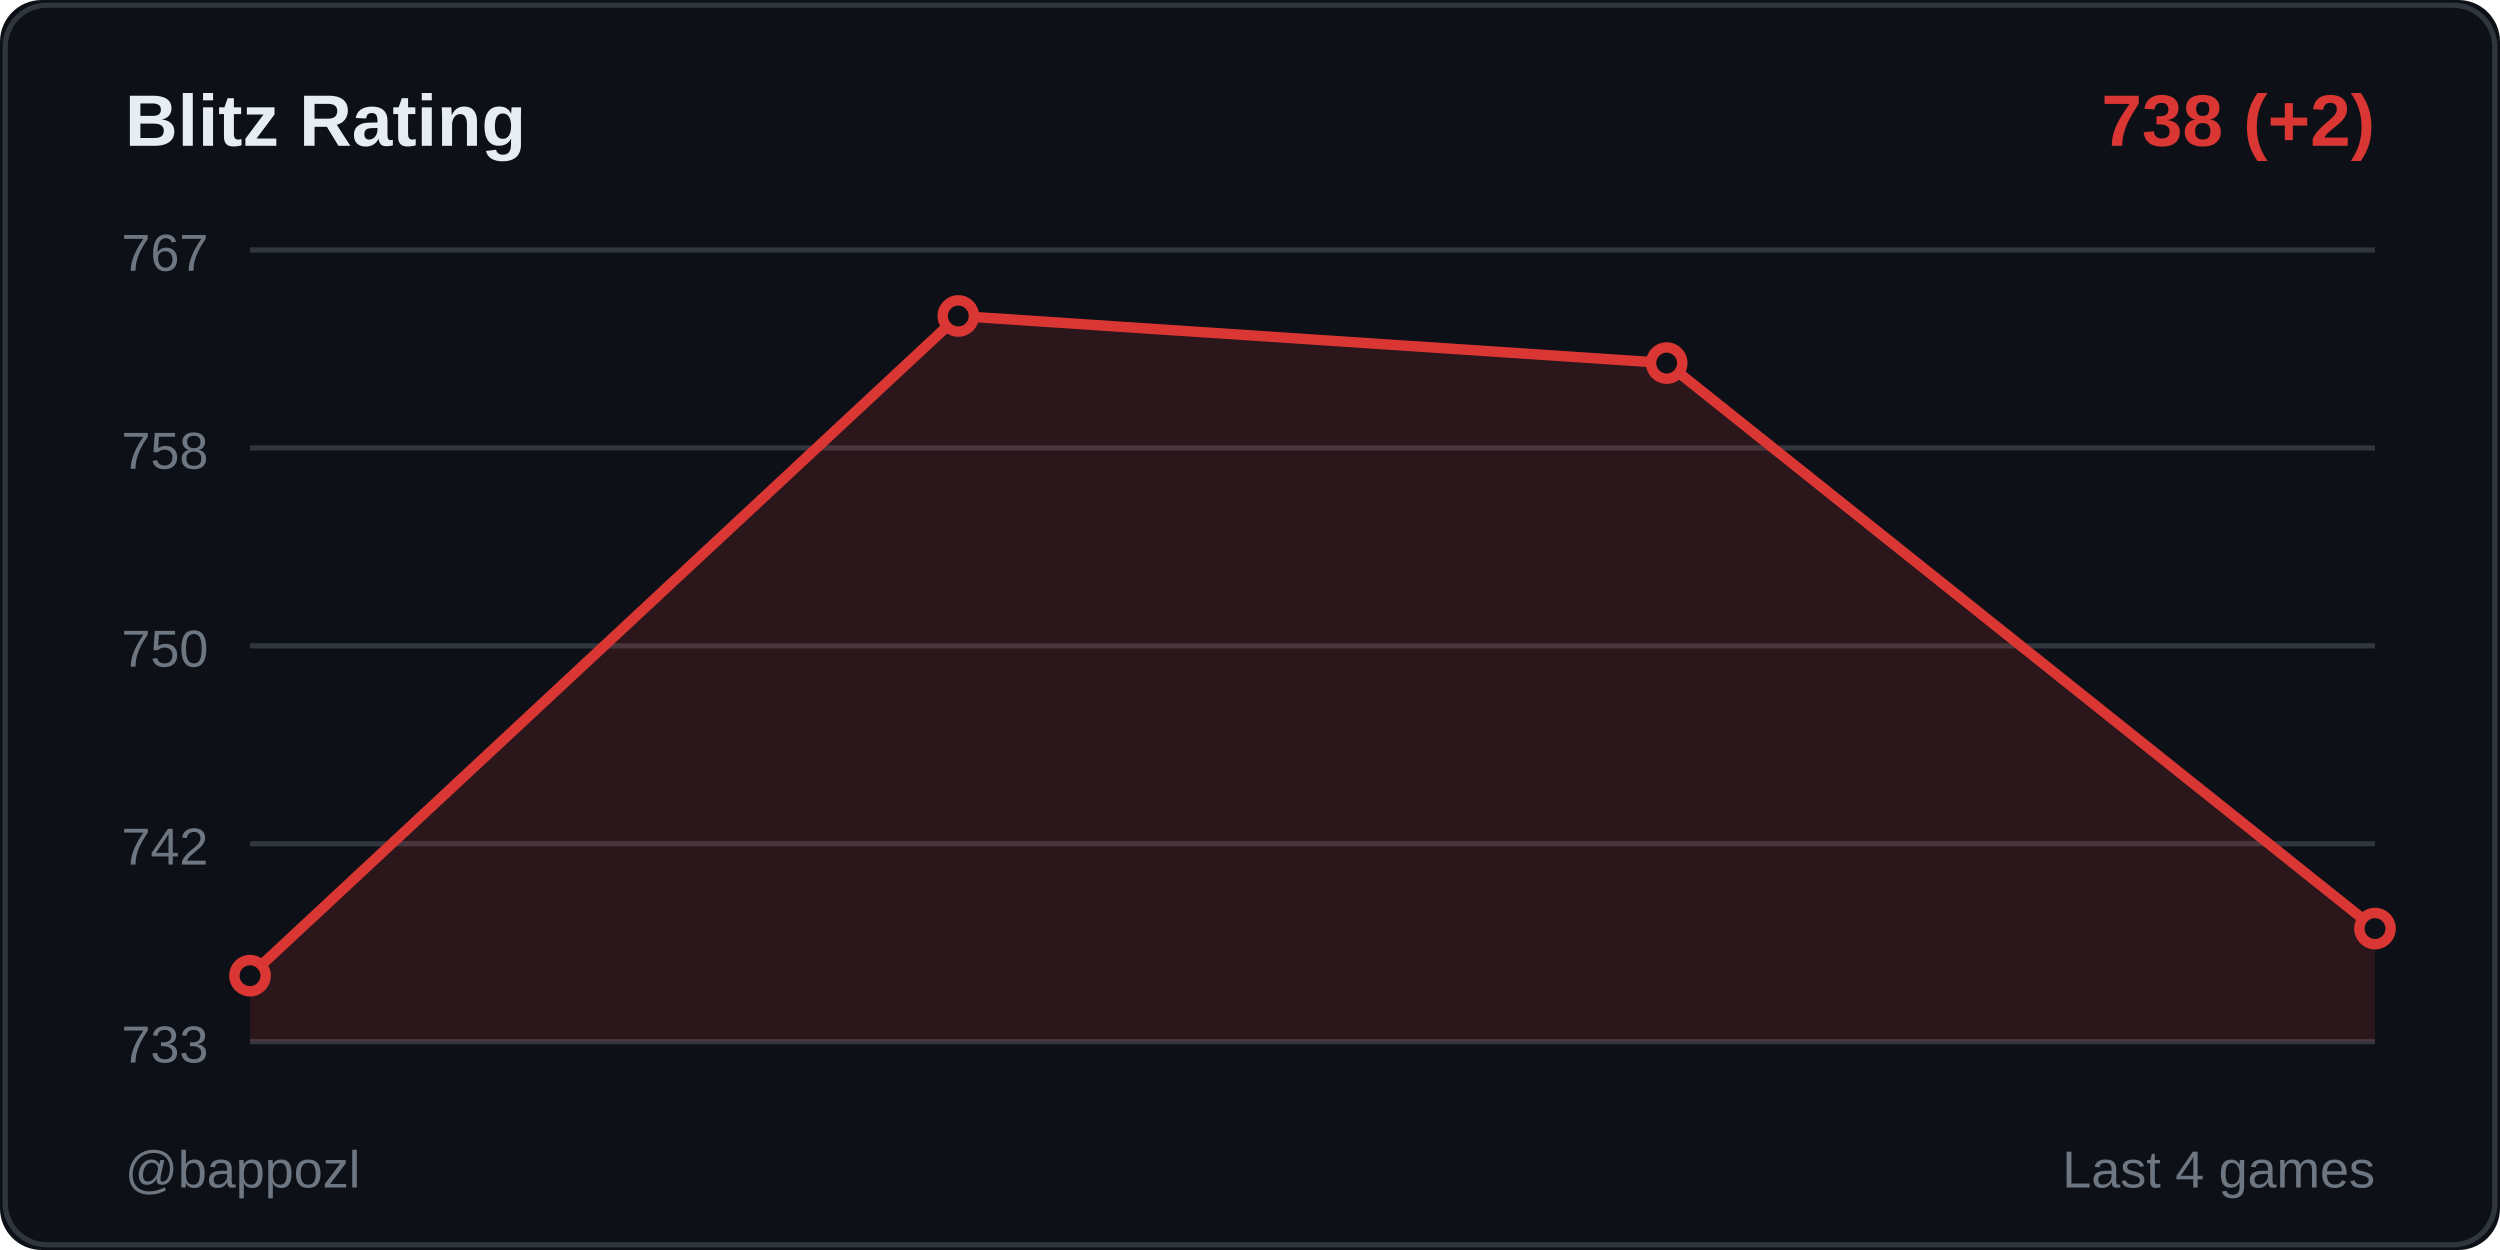
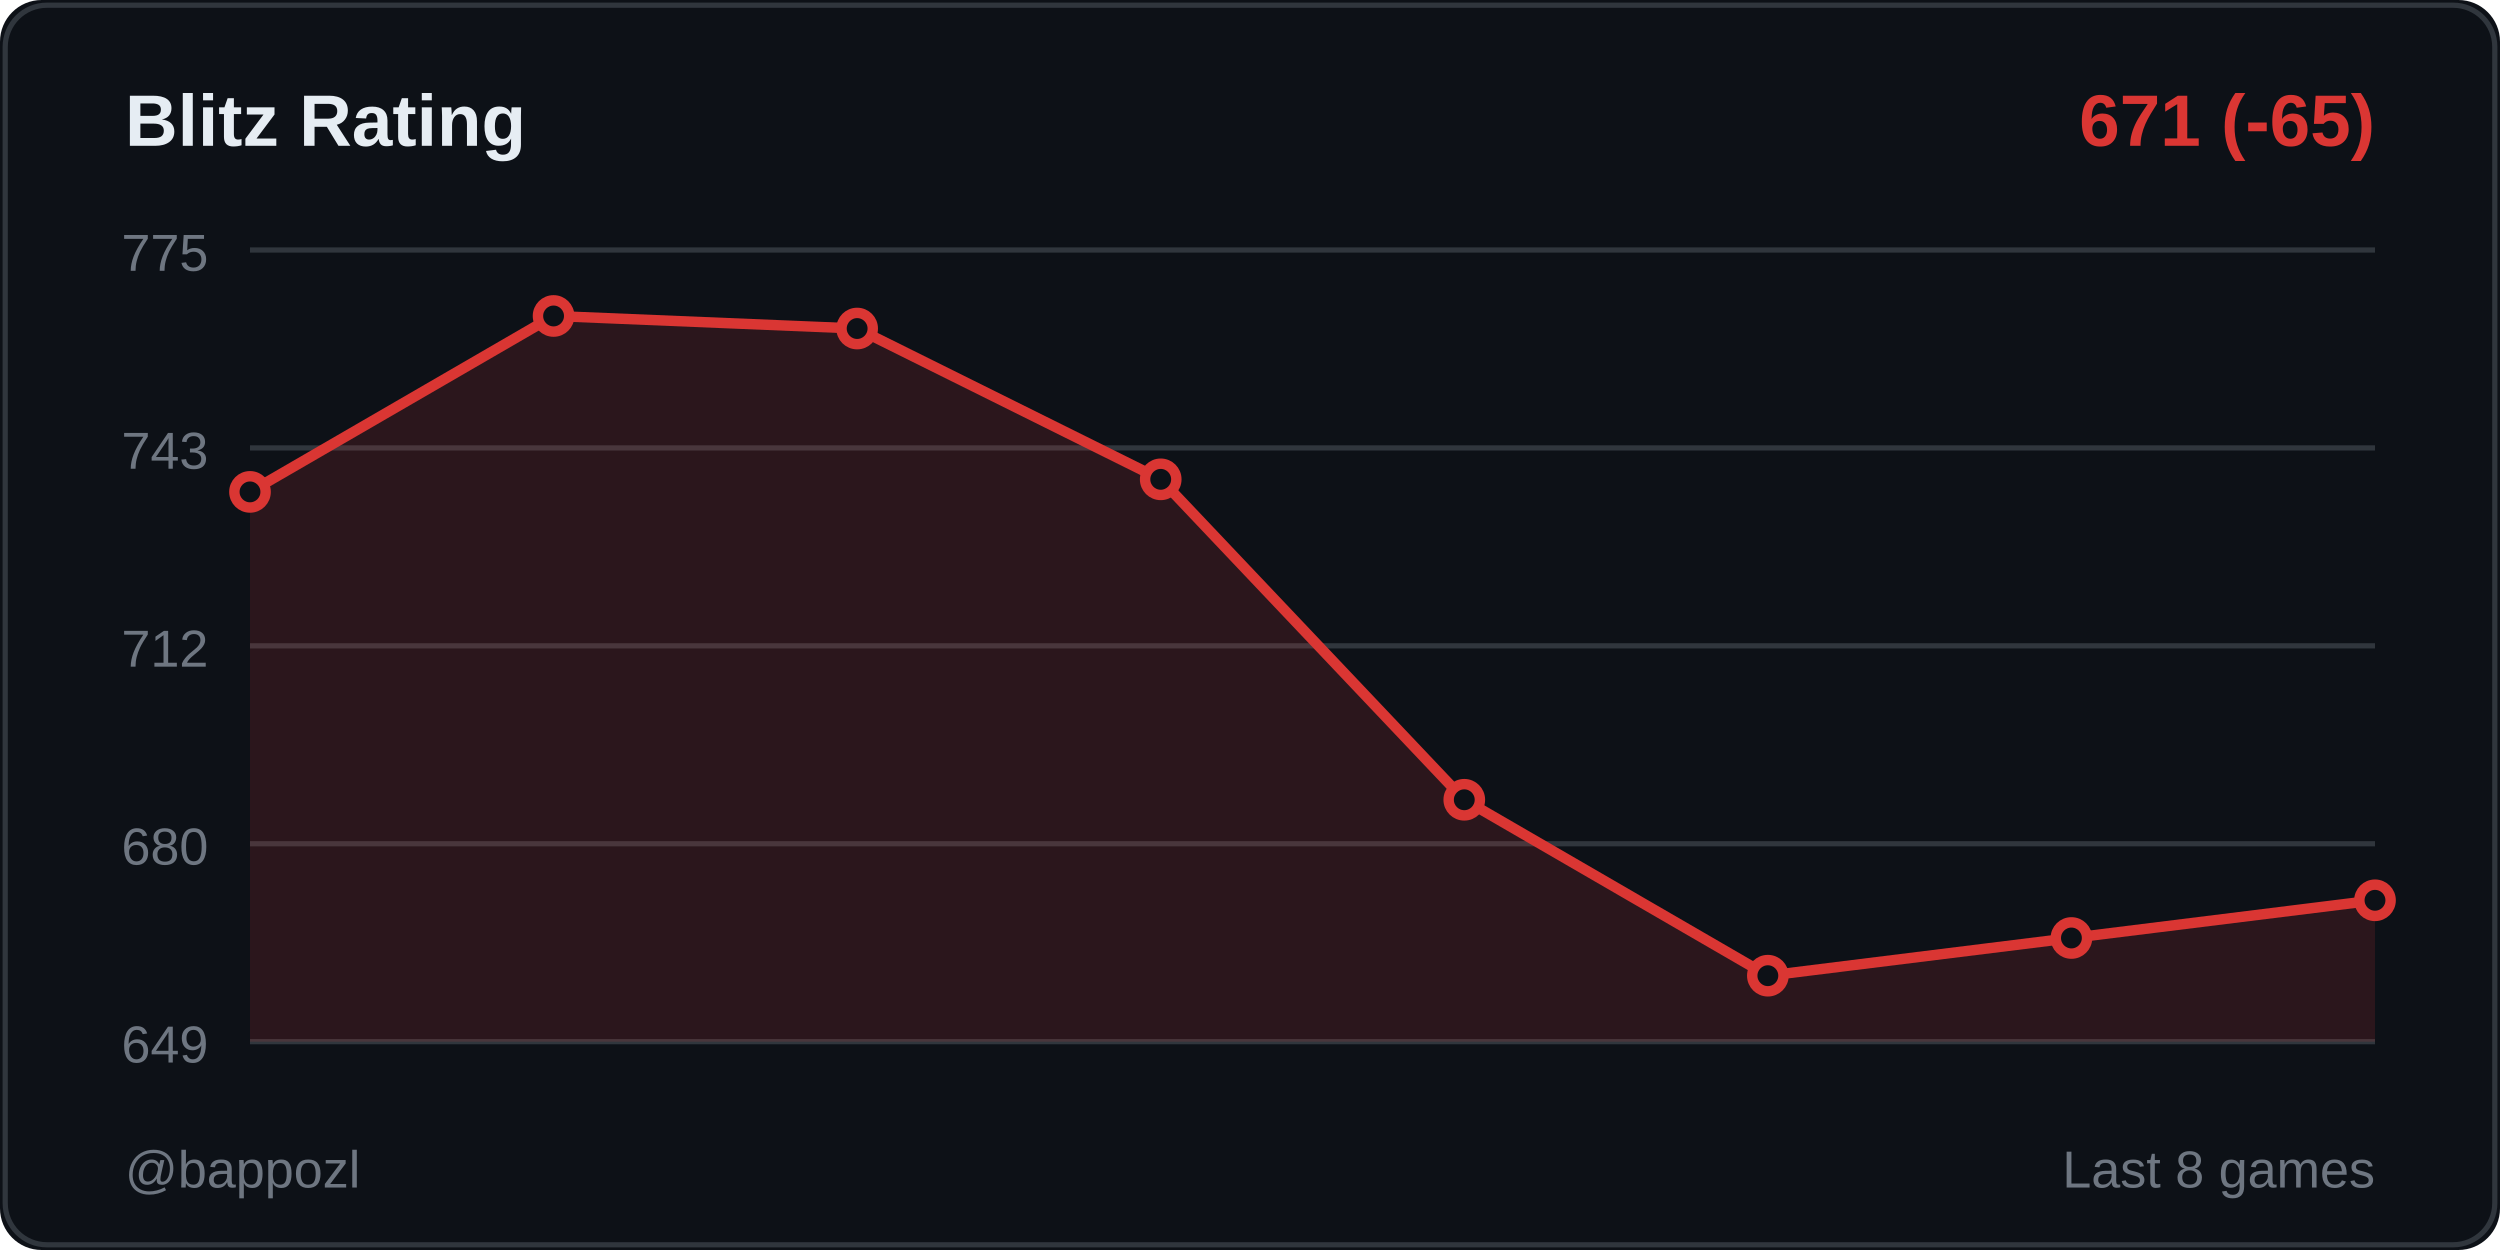
<svg xmlns="http://www.w3.org/2000/svg" width="480" height="240">
  <rect width="480" height="240" fill="#0d1117" rx="8" />
  <rect x="1" y="1" width="478" height="238" fill="none" stroke="#30363d" rx="8" />
  <text x="24" y="28" fill="#e6edf3" font-size="14" font-weight="600" font-family="Segoe UI, Arial, sans-serif">
    Blitz Rating
  </text>
  <text x="456" y="28" fill="#da3633" font-size="14" font-weight="600" font-family="Segoe UI, Arial, sans-serif" text-anchor="end">
-     738 (+2)
+     671 (-65)
  </text>
  <line x1="48" y1="48" x2="456" y2="48" stroke="#30363d" stroke-width="1" />
-   <text x="40" y="52" fill="#6e7681" font-size="10" font-family="Segoe UI, Arial, sans-serif" text-anchor="end">767</text>
+   <text x="40" y="52" fill="#6e7681" font-size="10" font-family="Segoe UI, Arial, sans-serif" text-anchor="end">775</text>
  <line x1="48" y1="86" x2="456" y2="86" stroke="#30363d" stroke-width="1" />
-   <text x="40" y="90" fill="#6e7681" font-size="10" font-family="Segoe UI, Arial, sans-serif" text-anchor="end">758</text>
+   <text x="40" y="90" fill="#6e7681" font-size="10" font-family="Segoe UI, Arial, sans-serif" text-anchor="end">743</text>
  <line x1="48" y1="124" x2="456" y2="124" stroke="#30363d" stroke-width="1" />
-   <text x="40" y="128" fill="#6e7681" font-size="10" font-family="Segoe UI, Arial, sans-serif" text-anchor="end">750</text>
+   <text x="40" y="128" fill="#6e7681" font-size="10" font-family="Segoe UI, Arial, sans-serif" text-anchor="end">712</text>
  <line x1="48" y1="162" x2="456" y2="162" stroke="#30363d" stroke-width="1" />
-   <text x="40" y="166" fill="#6e7681" font-size="10" font-family="Segoe UI, Arial, sans-serif" text-anchor="end">742</text>
+   <text x="40" y="166" fill="#6e7681" font-size="10" font-family="Segoe UI, Arial, sans-serif" text-anchor="end">680</text>
  <line x1="48" y1="200" x2="456" y2="200" stroke="#30363d" stroke-width="1" />
-   <text x="40" y="204" fill="#6e7681" font-size="10" font-family="Segoe UI, Arial, sans-serif" text-anchor="end">733</text>
-   <polygon points="48,200 48,187.333 184,60.667 320,69.714 456,178.286 456,200" fill="#da3633" opacity="0.15" />
-   <polyline points="48,187.333 184,60.667 320,69.714 456,178.286" fill="none" stroke="#da3633" stroke-width="2" stroke-linecap="round" stroke-linejoin="round" />
-   <circle cx="48" cy="187.333" r="3" fill="#0d1117" stroke="#da3633" stroke-width="2" />
-   <circle cx="184" cy="60.667" r="3" fill="#0d1117" stroke="#da3633" stroke-width="2" />
-   <circle cx="320" cy="69.714" r="3" fill="#0d1117" stroke="#da3633" stroke-width="2" />
-   <circle cx="456" cy="178.286" r="3" fill="#0d1117" stroke="#da3633" stroke-width="2" />
+   <text x="40" y="204" fill="#6e7681" font-size="10" font-family="Segoe UI, Arial, sans-serif" text-anchor="end">649</text>
+   <polygon points="48,200 48,94.444 106.286,60.667 164.571,63.079 222.857,92.032 281.143,153.556 339.429,187.333 397.714,180.095 456,172.857 456,200" fill="#da3633" opacity="0.15" />
+   <polyline points="48,94.444 106.286,60.667 164.571,63.079 222.857,92.032 281.143,153.556 339.429,187.333 397.714,180.095 456,172.857" fill="none" stroke="#da3633" stroke-width="2" stroke-linecap="round" stroke-linejoin="round" />
+   <circle cx="48" cy="94.444" r="3" fill="#0d1117" stroke="#da3633" stroke-width="2" />
+   <circle cx="106.286" cy="60.667" r="3" fill="#0d1117" stroke="#da3633" stroke-width="2" />
+   <circle cx="164.571" cy="63.079" r="3" fill="#0d1117" stroke="#da3633" stroke-width="2" />
+   <circle cx="222.857" cy="92.032" r="3" fill="#0d1117" stroke="#da3633" stroke-width="2" />
+   <circle cx="281.143" cy="153.556" r="3" fill="#0d1117" stroke="#da3633" stroke-width="2" />
+   <circle cx="339.429" cy="187.333" r="3" fill="#0d1117" stroke="#da3633" stroke-width="2" />
+   <circle cx="397.714" cy="180.095" r="3" fill="#0d1117" stroke="#da3633" stroke-width="2" />
+   <circle cx="456" cy="172.857" r="3" fill="#0d1117" stroke="#da3633" stroke-width="2" />
  <text x="24" y="228" fill="#6e7681" font-size="10" font-family="Segoe UI, Arial, sans-serif">
    @bappozl
  </text>
  <text x="456" y="228" fill="#6e7681" font-size="10" font-family="Segoe UI, Arial, sans-serif" text-anchor="end">
-     Last 4 games
+     Last 8 games
  </text>
</svg>
